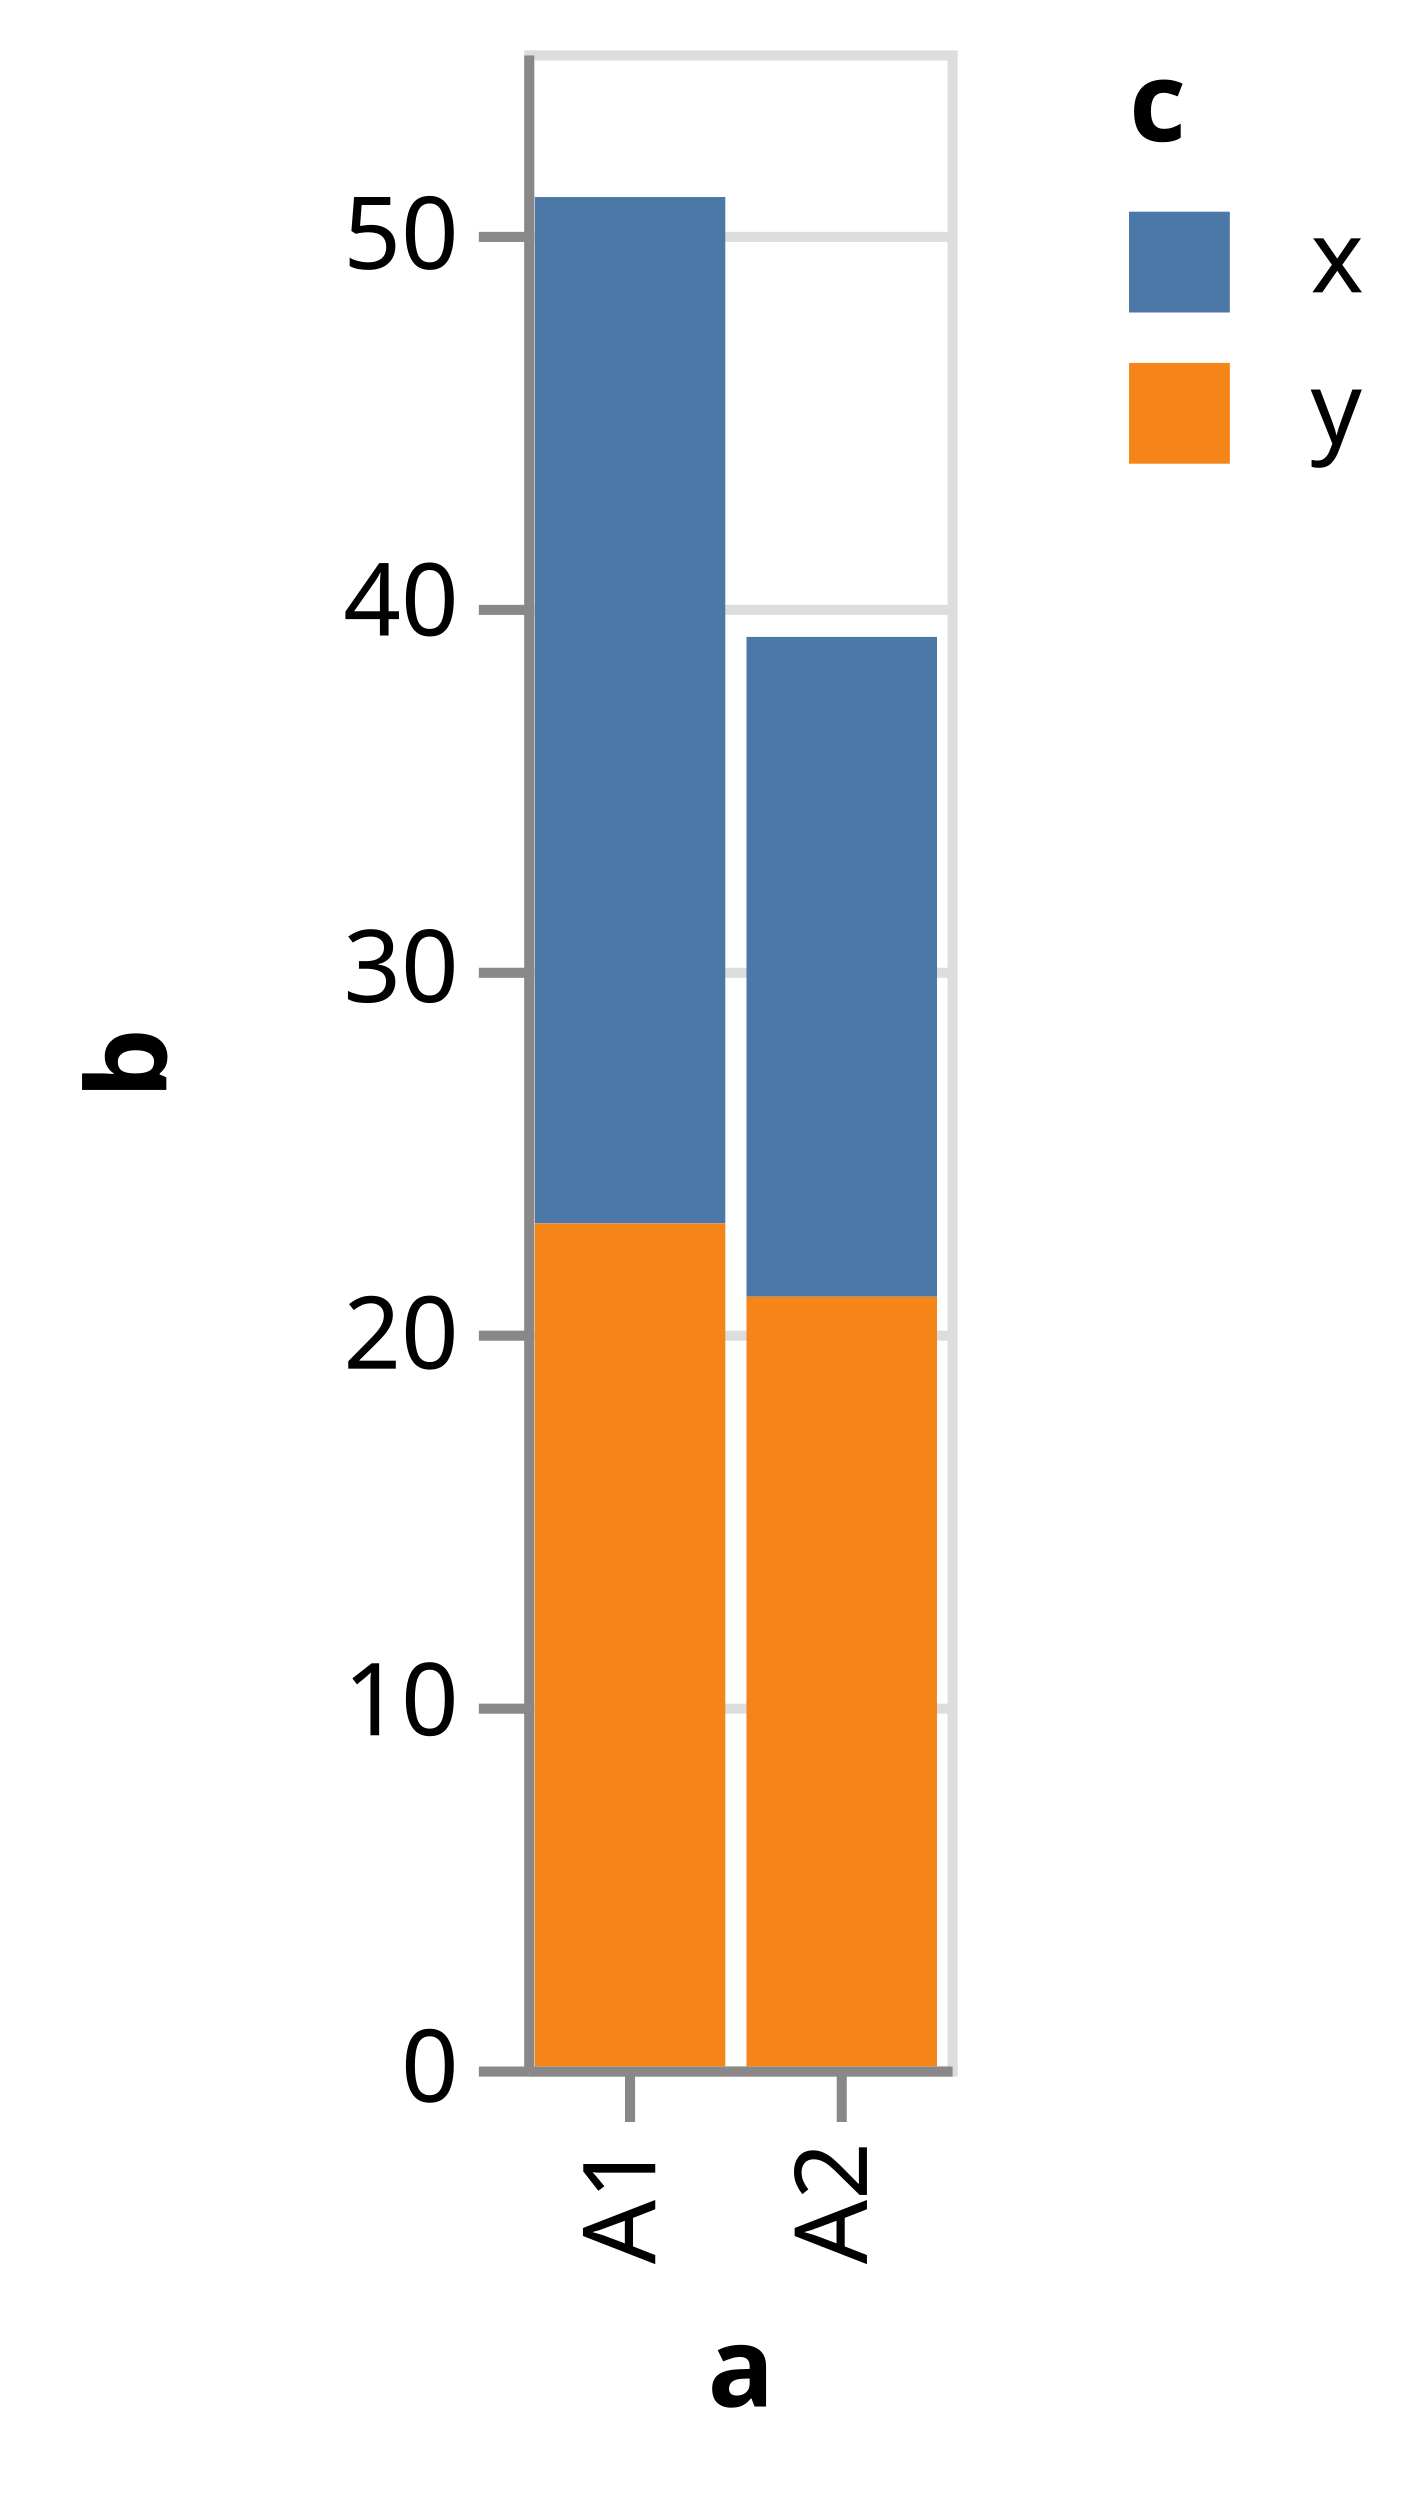
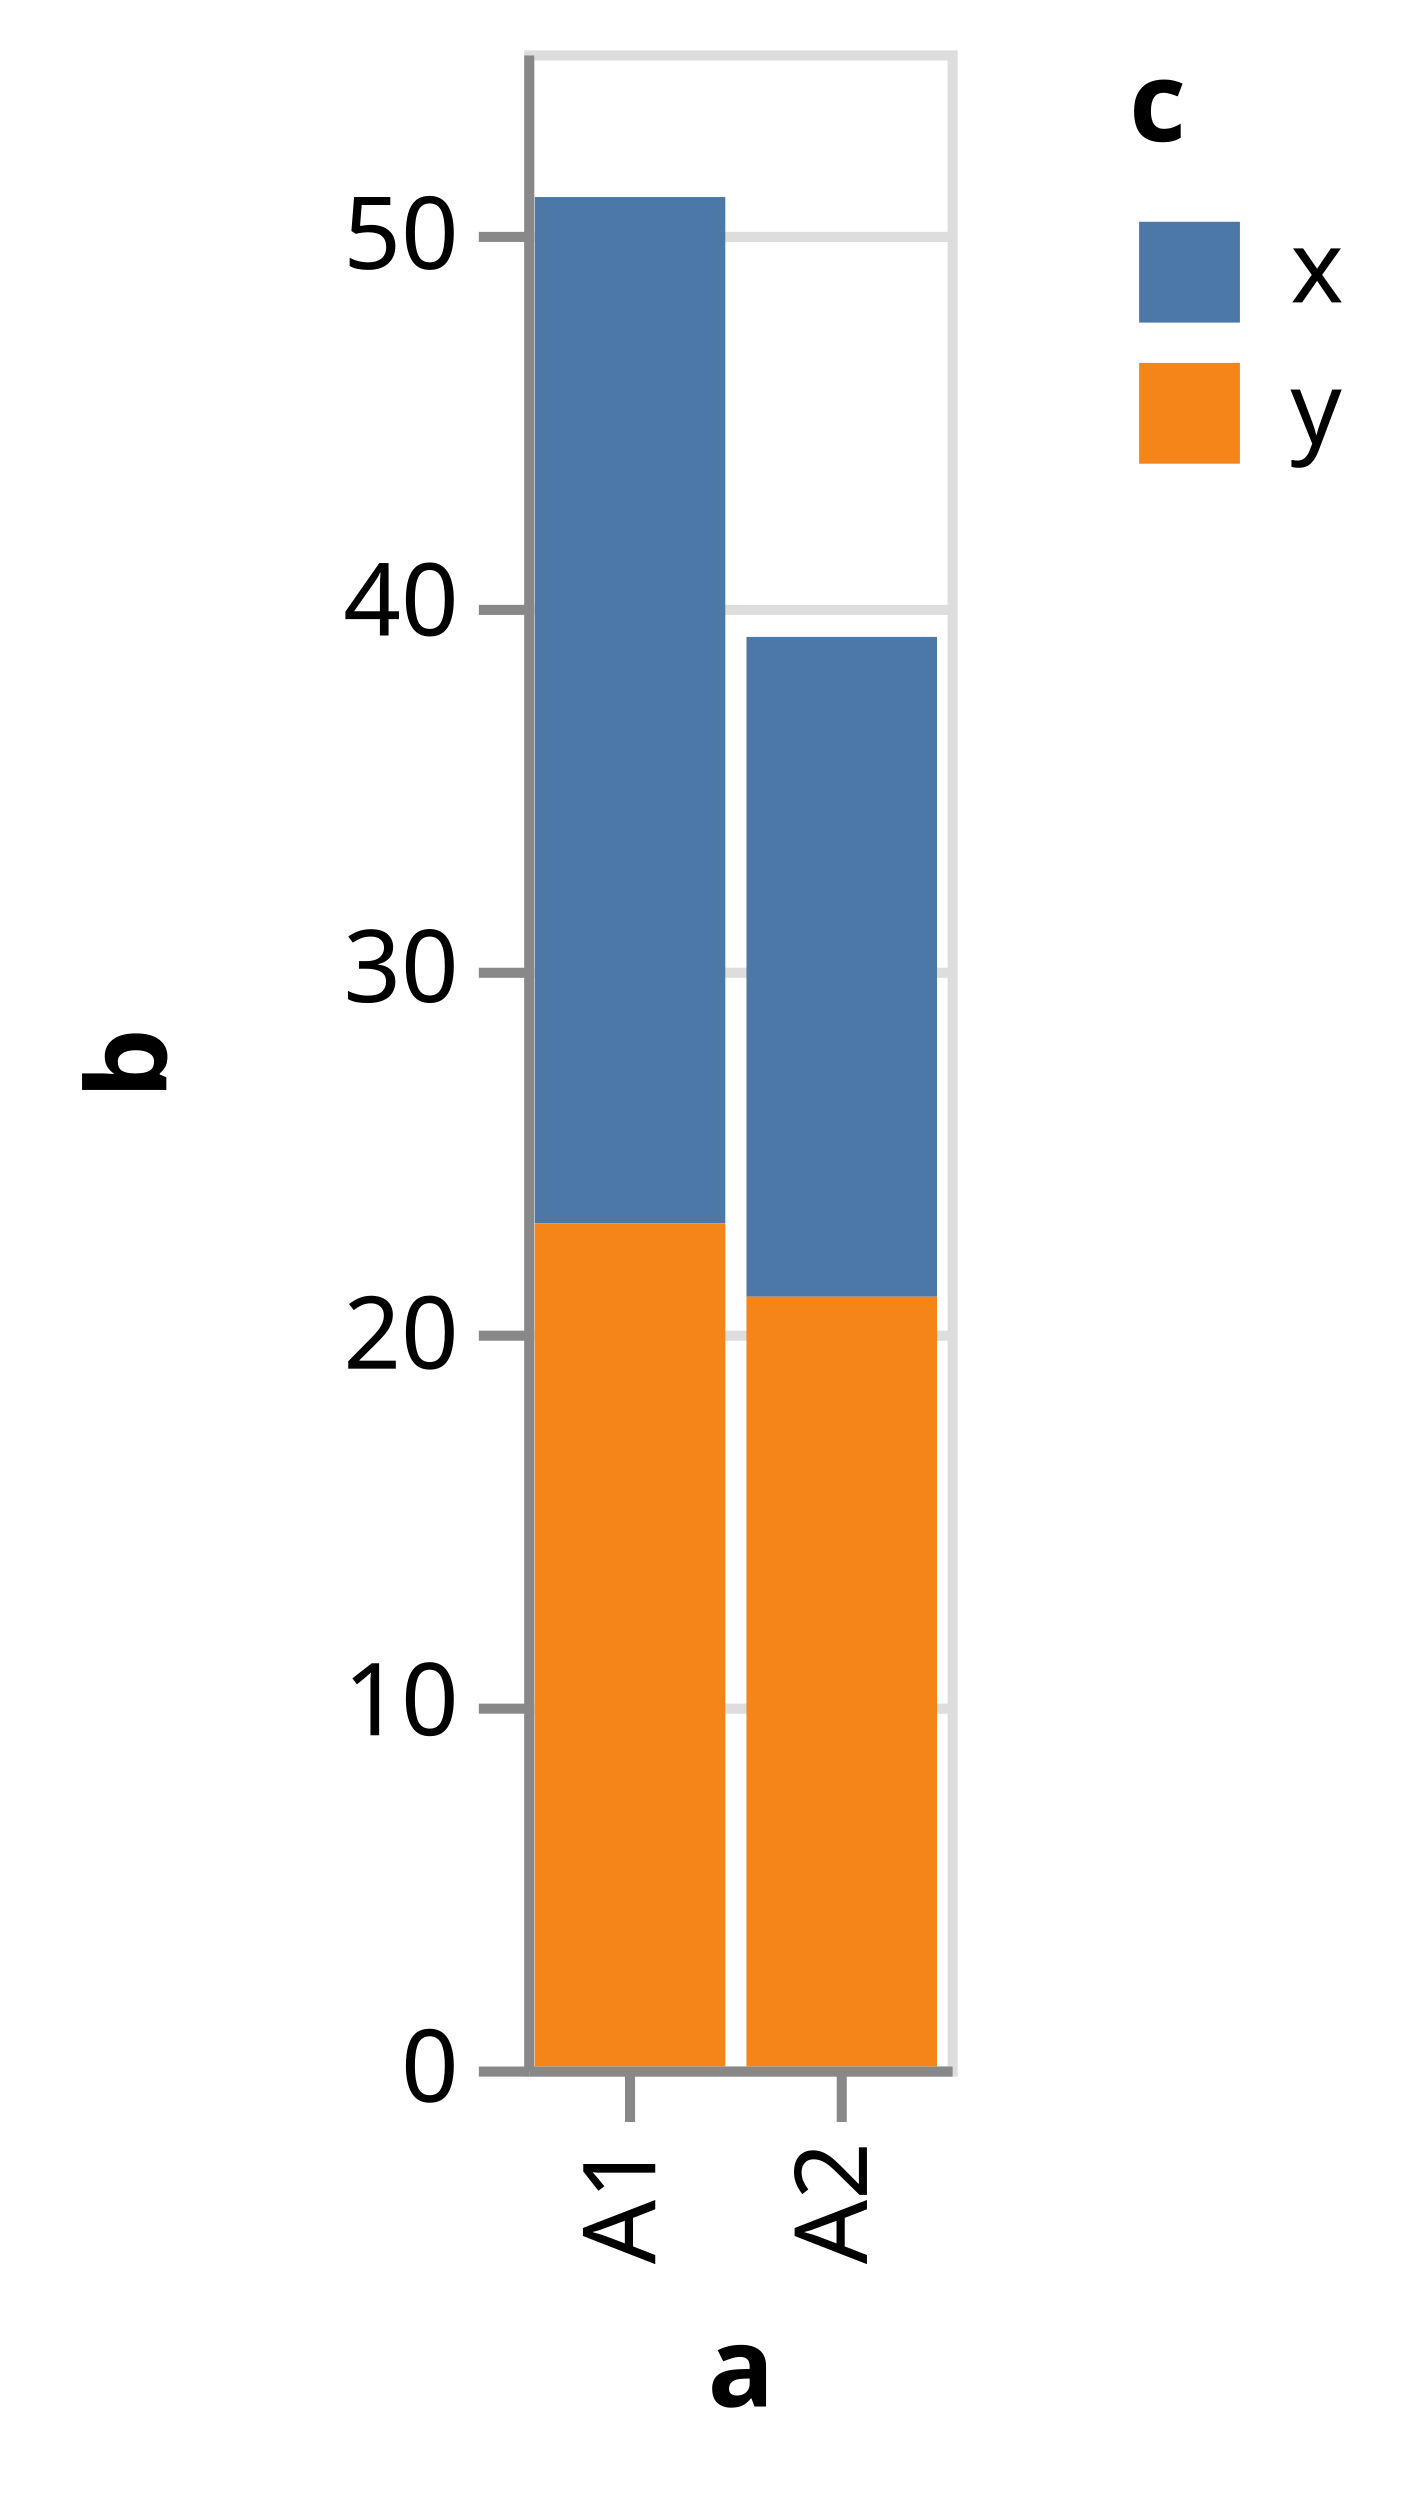
- <svg xmlns="http://www.w3.org/2000/svg" class="marks" width="141" height="248" viewBox="0 0 141 248" version="1.1">
+ <svg xmlns="http://www.w3.org/2000/svg" class="marks" width="139" height="248" viewBox="0 0 139 248" version="1.1">
  <g transform="translate(52,5)">
    <g class="mark-group role-frame root">
      <g transform="translate(0,0)">
        <path class="background" d="M0.5,0.5h42v200h-42Z" style="fill: none; stroke: #ddd;" />
        <g>
          <g class="mark-group role-axis">
            <g transform="translate(0.5,0.5)">
              <path class="background" d="M0,0h0v0h0Z" style="pointer-events: none; fill: none;" />
              <g>
                <g class="mark-rule role-axis-grid" style="pointer-events: none;">
                  <line transform="translate(0,200)" x2="42" y2="0" style="fill: none; stroke: #ddd; stroke-width: 1; opacity: 1;" />
                  <line transform="translate(0,164)" x2="42" y2="0" style="fill: none; stroke: #ddd; stroke-width: 1; opacity: 1;" />
                  <line transform="translate(0,127)" x2="42" y2="0" style="fill: none; stroke: #ddd; stroke-width: 1; opacity: 1;" />
                  <line transform="translate(0,91)" x2="42" y2="0" style="fill: none; stroke: #ddd; stroke-width: 1; opacity: 1;" />
                  <line transform="translate(0,55)" x2="42" y2="0" style="fill: none; stroke: #ddd; stroke-width: 1; opacity: 1;" />
                  <line transform="translate(0,18)" x2="42" y2="0" style="fill: none; stroke: #ddd; stroke-width: 1; opacity: 1;" />
                </g>
              </g>
            </g>
          </g>
          <g class="mark-rect role-mark marks">
            <path d="M1.05,14.545h18.9v101.818h-18.9Z" style="fill: #4c78a8;" />
            <path d="M1.05,116.364h18.9v83.636h-18.9Z" style="fill: #f58518;" />
            <path d="M22.05,58.182h18.9v65.455h-18.9Z" style="fill: #4c78a8;" />
            <path d="M22.05,123.636h18.9v76.364h-18.9Z" style="fill: #f58518;" />
          </g>
          <g class="mark-group role-legend">
            <g transform="translate(60,0)">
-               <path class="background" d="M0,0h24v42h-24Z" style="pointer-events: none; fill: none;" />
+               <path class="background" d="M0,0h22v42h-22Z" style="pointer-events: none; fill: none;" />
              <g>
                <g class="mark-group role-legend-entry">
                  <g transform="translate(0,16)">
                    <path class="background" d="M0,0h0v0h0Z" style="pointer-events: none; fill: none;" />
                    <g>
-                       <g class="mark-symbol role-legend-symbol" style="pointer-events: none;">
-                         <path transform="translate(5,5)" d="M-5,-5h10v10h-10Z" style="fill: #4c78a8; stroke-width: 1.5; opacity: 1;" />
-                         <path transform="translate(5,20)" d="M-5,-5h10v10h-10Z" style="fill: #f58518; stroke-width: 1.5; opacity: 1;" />
-                       </g>
-                       <g class="mark-text role-legend-label" style="pointer-events: none;">
-                         <text text-anchor="start" transform="translate(18,8)" style="font: 10px sans-serif; fill: #000; opacity: 1;">x</text>
-                         <text text-anchor="start" transform="translate(18,23)" style="font: 10px sans-serif; fill: #000; opacity: 1;">y</text>
+                       <g class="mark-group role-scope">
+                         <g transform="translate(0,0)">
+                           <path class="background" d="M0,0h22v12h-22Z" style="pointer-events: none; fill: none; opacity: 1;" />
+                           <g>
+                             <g class="mark-symbol role-legend-symbol" style="pointer-events: none;">
+                               <path transform="translate(6,6)" d="M-5,-5h10v10h-10Z" style="fill: #4c78a8; stroke-width: 1.5; opacity: 1;" />
+                             </g>
+                             <g class="mark-text role-legend-label" style="pointer-events: none;">
+                               <text text-anchor="start" transform="translate(16,9)" style="font: 10px sans-serif; fill: #000; opacity: 1;">x</text>
+                             </g>
+                           </g>
+                         </g>
+                         <g transform="translate(0,14)">
+                           <path class="background" d="M0,0h22v12h-22Z" style="pointer-events: none; fill: none; opacity: 1;" />
+                           <g>
+                             <g class="mark-symbol role-legend-symbol" style="pointer-events: none;">
+                               <path transform="translate(6,6)" d="M-5,-5h10v10h-10Z" style="fill: #f58518; stroke-width: 1.5; opacity: 1;" />
+                             </g>
+                             <g class="mark-text role-legend-label" style="pointer-events: none;">
+                               <text text-anchor="start" transform="translate(16,9)" style="font: 10px sans-serif; fill: #000; opacity: 1;">y</text>
+                             </g>
+                           </g>
+                         </g>
                      </g>
                    </g>
                  </g>
                </g>
                <g class="mark-text role-legend-title" style="pointer-events: none;">
                  <text text-anchor="start" transform="translate(0,9)" style="font: bold 11px sans-serif; fill: #000; opacity: 1;">c</text>
                </g>
              </g>
            </g>
          </g>
          <g class="mark-group role-axis">
            <g transform="translate(0.5,200.5)">
              <path class="background" d="M0,0h0v0h0Z" style="pointer-events: none; fill: none;" />
              <g>
                <g class="mark-rule role-axis-tick" style="pointer-events: none;">
                  <line transform="translate(10,0)" x2="0" y2="5" style="fill: none; stroke: #888; stroke-width: 1; opacity: 1;" />
                  <line transform="translate(31,0)" x2="0" y2="5" style="fill: none; stroke: #888; stroke-width: 1; opacity: 1;" />
                </g>
                <g class="mark-text role-axis-label" style="pointer-events: none;">
                  <text text-anchor="end" transform="translate(9.5,7) rotate(270) translate(0,3)" style="font: 10px sans-serif; fill: #000; opacity: 1;">A1</text>
                  <text text-anchor="end" transform="translate(30.5,7) rotate(270) translate(0,3)" style="font: 10px sans-serif; fill: #000; opacity: 1;">A2</text>
                </g>
                <g class="mark-rule role-axis-domain" style="pointer-events: none;">
                  <line transform="translate(0,0)" x2="42" y2="0" style="fill: none; stroke: #888; stroke-width: 1; opacity: 1;" />
                </g>
                <g class="mark-text role-axis-title" style="pointer-events: none;">
                  <text text-anchor="middle" transform="translate(21,33.23145)" style="font: bold 11px sans-serif; fill: #000; opacity: 1;">a</text>
                </g>
              </g>
            </g>
          </g>
          <g class="mark-group role-axis">
            <g transform="translate(0.5,0.5)">
              <path class="background" d="M0,0h0v0h0Z" style="pointer-events: none; fill: none;" />
              <g>
                <g class="mark-rule role-axis-tick" style="pointer-events: none;">
                  <line transform="translate(0,200)" x2="-5" y2="0" style="fill: none; stroke: #888; stroke-width: 1; opacity: 1;" />
                  <line transform="translate(0,164)" x2="-5" y2="0" style="fill: none; stroke: #888; stroke-width: 1; opacity: 1;" />
                  <line transform="translate(0,127)" x2="-5" y2="0" style="fill: none; stroke: #888; stroke-width: 1; opacity: 1;" />
                  <line transform="translate(0,91)" x2="-5" y2="0" style="fill: none; stroke: #888; stroke-width: 1; opacity: 1;" />
                  <line transform="translate(0,55)" x2="-5" y2="0" style="fill: none; stroke: #888; stroke-width: 1; opacity: 1;" />
                  <line transform="translate(0,18)" x2="-5" y2="0" style="fill: none; stroke: #888; stroke-width: 1; opacity: 1;" />
                </g>
                <g class="mark-text role-axis-label" style="pointer-events: none;">
                  <text text-anchor="end" transform="translate(-7,203)" style="font: 10px sans-serif; fill: #000; opacity: 1;">0</text>
                  <text text-anchor="end" transform="translate(-7,166.6364)" style="font: 10px sans-serif; fill: #000; opacity: 1;">10</text>
                  <text text-anchor="end" transform="translate(-7,130.2727)" style="font: 10px sans-serif; fill: #000; opacity: 1;">20</text>
                  <text text-anchor="end" transform="translate(-7,93.90909)" style="font: 10px sans-serif; fill: #000; opacity: 1;">30</text>
                  <text text-anchor="end" transform="translate(-7,57.54545)" style="font: 10px sans-serif; fill: #000; opacity: 1;">40</text>
                  <text text-anchor="end" transform="translate(-7,21.18182)" style="font: 10px sans-serif; fill: #000; opacity: 1;">50</text>
                </g>
                <g class="mark-rule role-axis-domain" style="pointer-events: none;">
                  <line transform="translate(0,200)" x2="0" y2="-200" style="fill: none; stroke: #888; stroke-width: 1; opacity: 1;" />
                </g>
                <g class="mark-text role-axis-title" style="pointer-events: none;">
                  <text text-anchor="middle" transform="translate(-34,100) rotate(-90) translate(0,-2)" style="font: bold 11px sans-serif; fill: #000; opacity: 1;">b</text>
                </g>
              </g>
            </g>
          </g>
        </g>
      </g>
    </g>
  </g>
</svg>
